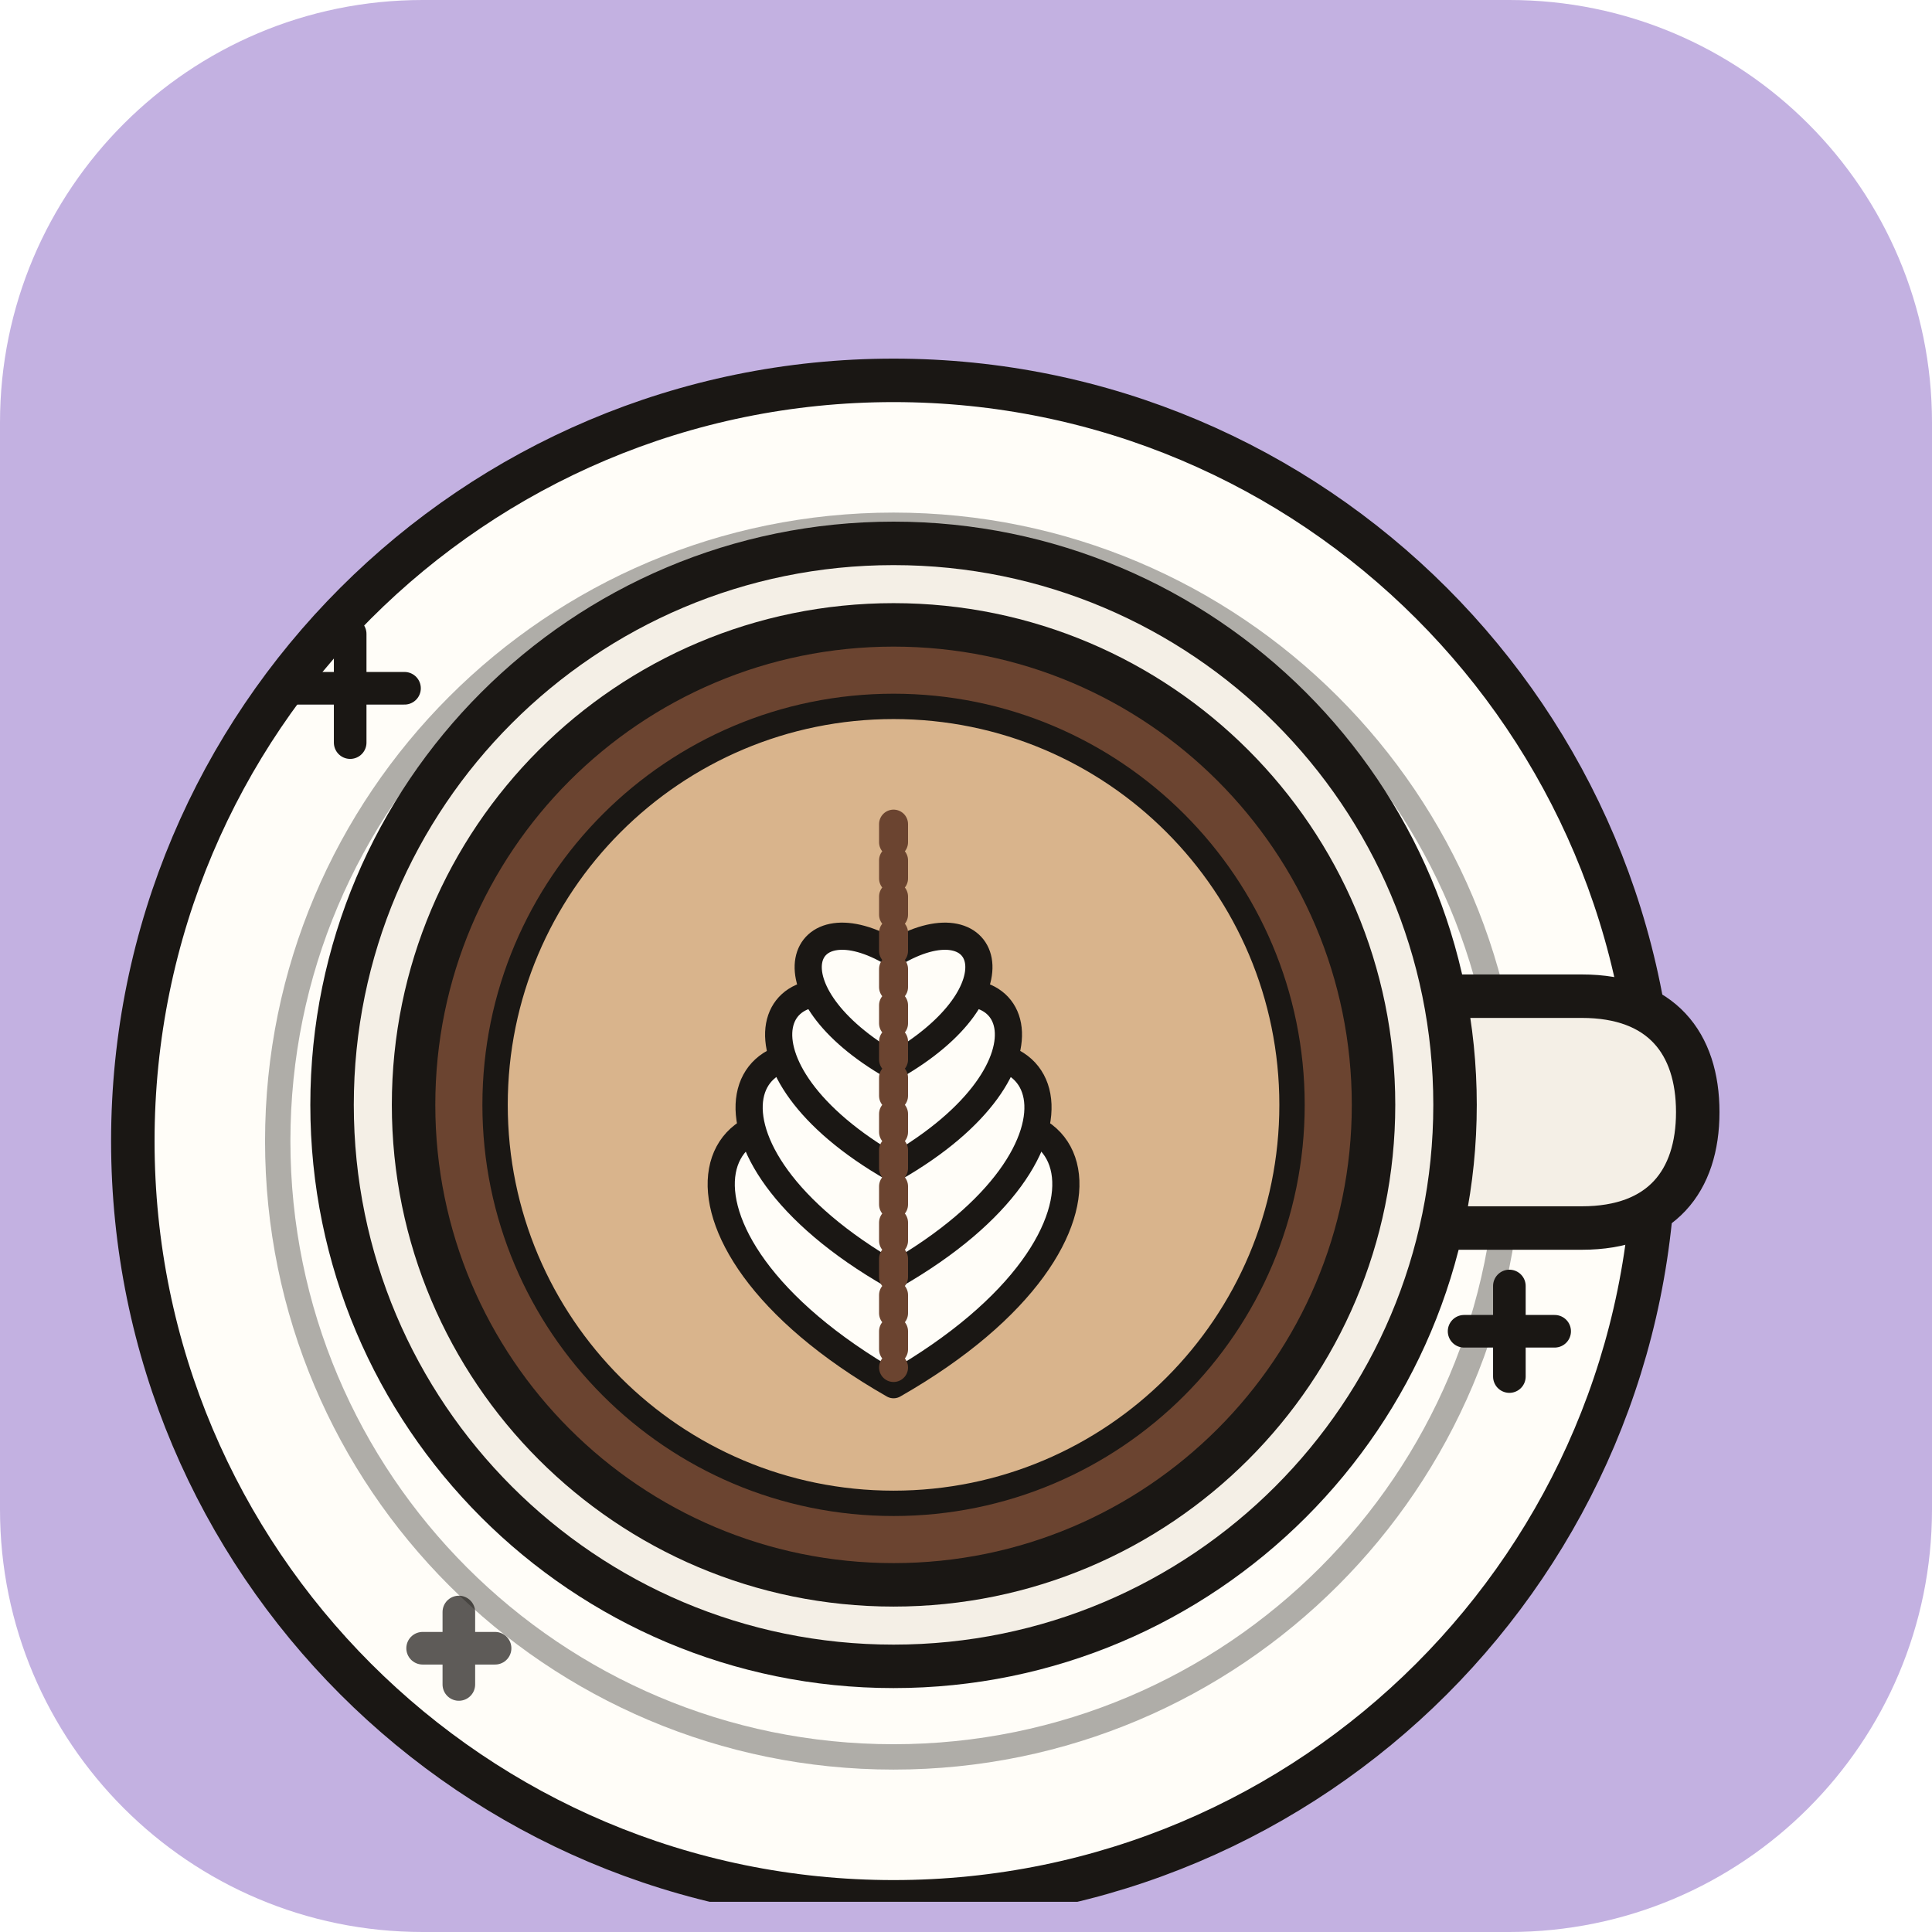
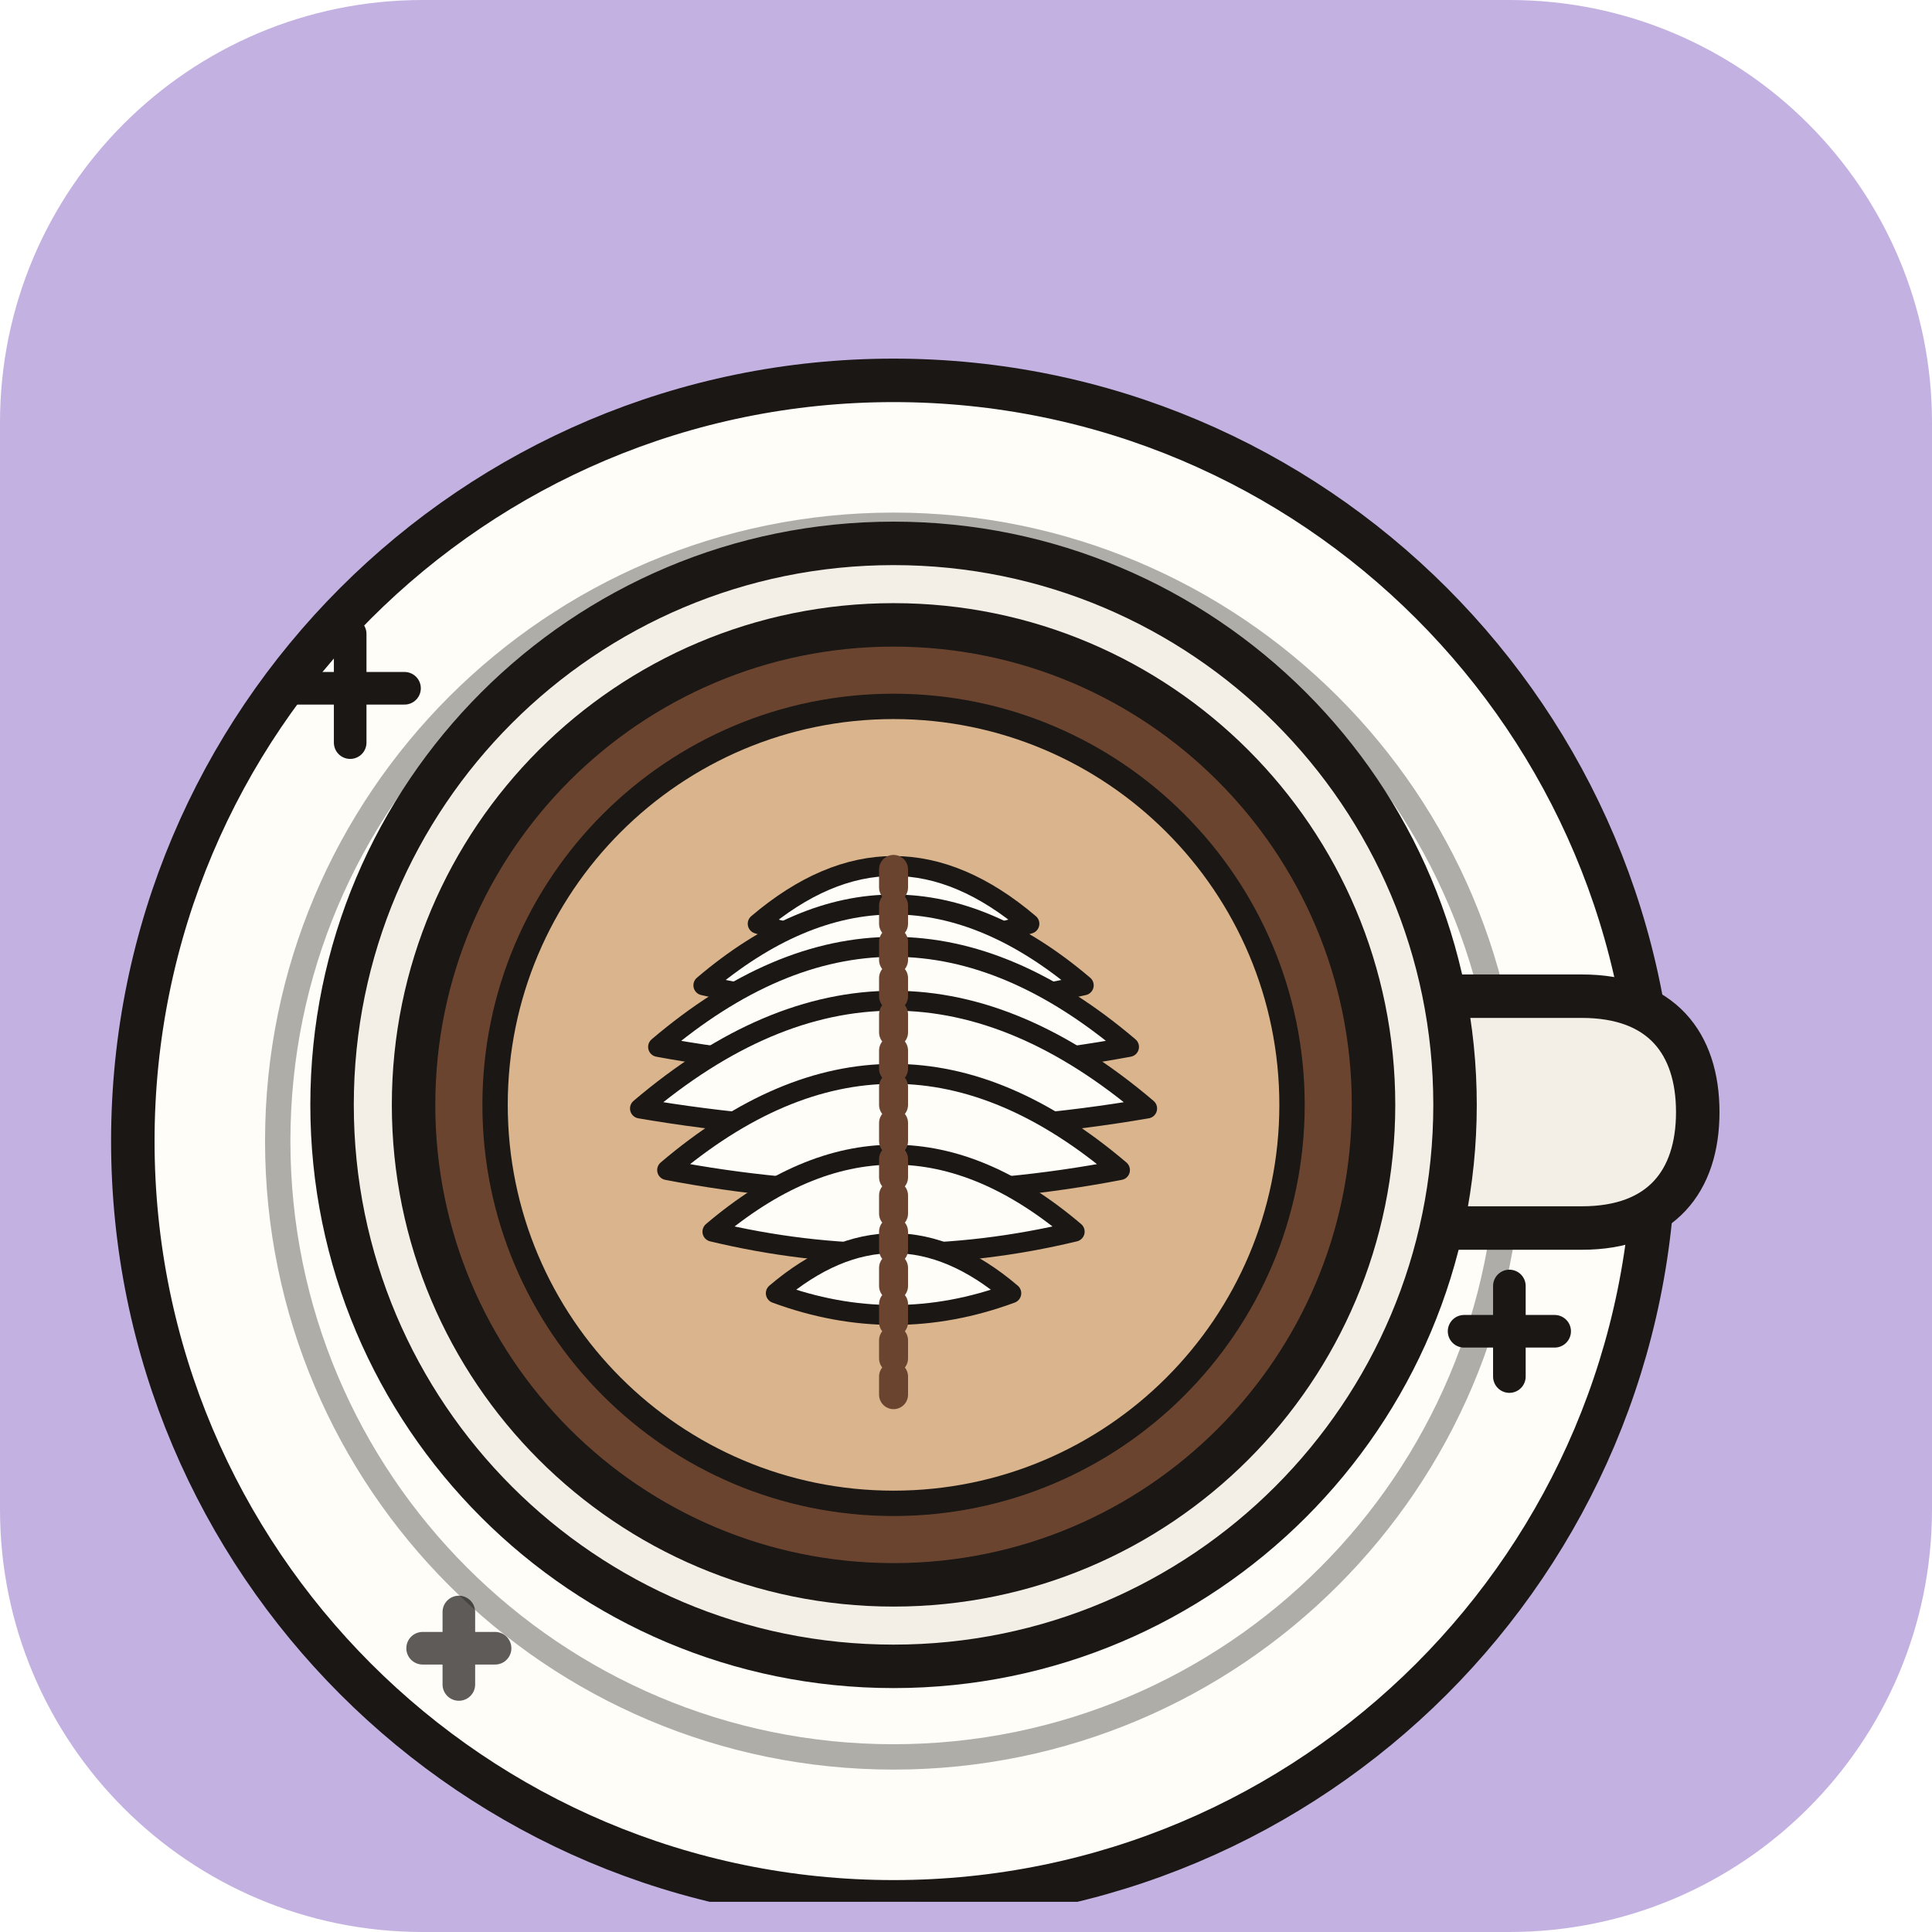
<svg xmlns="http://www.w3.org/2000/svg" viewBox="0 0 64 64">
  <rect width="64" height="64" rx="14" fill="#C3B1E1" />
  <svg x="2" y="3" width="60" height="60" viewBox="0 0 100 100" fill="none" stroke="#1A1714" stroke-width="2.4" stroke-linecap="round" stroke-linejoin="round">
    <circle cx="46" cy="58" r="42" fill="#FFFDF8" />
    <circle cx="46" cy="58" r="34" stroke-width="1.4" stroke-opacity="0.35" />
    <path d="M75 50h9c4.4 0 6.4 2.6 6.4 6.4s-2 6.4-6.4 6.4h-9" fill="#F4EFE6" />
    <circle cx="46" cy="56" r="31" fill="#F4EFE6" />
    <circle cx="46" cy="56" r="26.5" fill="#6B4430" />
    <circle cx="46" cy="56" r="22" fill="#D9B48C" stroke-width="1.4" />
    <g opacity="1">
-       <path d="M46 71.45C31.3 63.05 35.5 52.55 46 58.85C56.5 52.55 60.7 63.05 46 71.45Z" fill="#FFFDF8" stroke-width="1.5" />
-       <path d="M46 65.42C33.68 58.38 37.2 49.58 46 54.86C54.8 49.58 58.32 58.38 46 65.42Z" fill="#FFFDF8" stroke-width="1.5" />
-       <path d="M46 59.5C36.2 53.9 39 46.9 46 51.1C53 46.9 55.8 53.9 46 59.5Z" fill="#FFFDF8" stroke-width="1.5" />
-       <path d="M46 53.88C38.72 49.72 40.8 44.52 46 47.64C51.2 44.52 53.28 49.72 46 53.88Z" fill="#FFFDF8" stroke-width="1.5" />
-       <path d="M46 40.5V70.5" pathLength="1" stroke-dasharray="1" stroke-dashoffset="0" stroke-width="1.6" stroke="#6B4430" />
+       <path d="M38.5 46Q46 39.625 53.5 46Q46 48.4 38.5 46Z" fill="#FFFDF8" stroke-width="1.1" />
+       <path d="M35.5 49.4Q46 40.475 56.5 49.4Q46 51.8 35.5 49.4Z" fill="#FFFDF8" stroke-width="1.1" />
+       <path d="M33 52.8Q46 41.75 59 52.8Q46 55.2 33 52.8Z" fill="#FFFDF8" stroke-width="1.1" />
+       <path d="M32 56.2Q46 44.3 60 56.2Q46 58.6 32 56.2Z" fill="#FFFDF8" stroke-width="1.1" />
+       <path d="M33.5 59.6Q46 48.975 58.5 59.6Q46 62 33.5 59.6Z" fill="#FFFDF8" stroke-width="1.1" />
+       <path d="M36 63Q46 54.5 56 63Q46 65.4 36 63Z" fill="#FFFDF8" stroke-width="1.1" />
+       <path d="M39.5 66.4Q46 60.875 52.5 66.4Q46 68.8 39.5 66.4Z" fill="#FFFDF8" stroke-width="1.1" />
+       <path d="M46 43V72" pathLength="1" stroke-dasharray="1" stroke-dashoffset="0" stroke-width="1.6" stroke="#6B4430" />
      <g stroke-width="1.8">
        <path d="M16 30v6M13 33h6" />
        <path d="M80 66v5M77.5 68.5h5" />
        <path d="M22 84v4M20 86h4" stroke-opacity="0.7" />
      </g>
    </g>
  </svg>
</svg>
